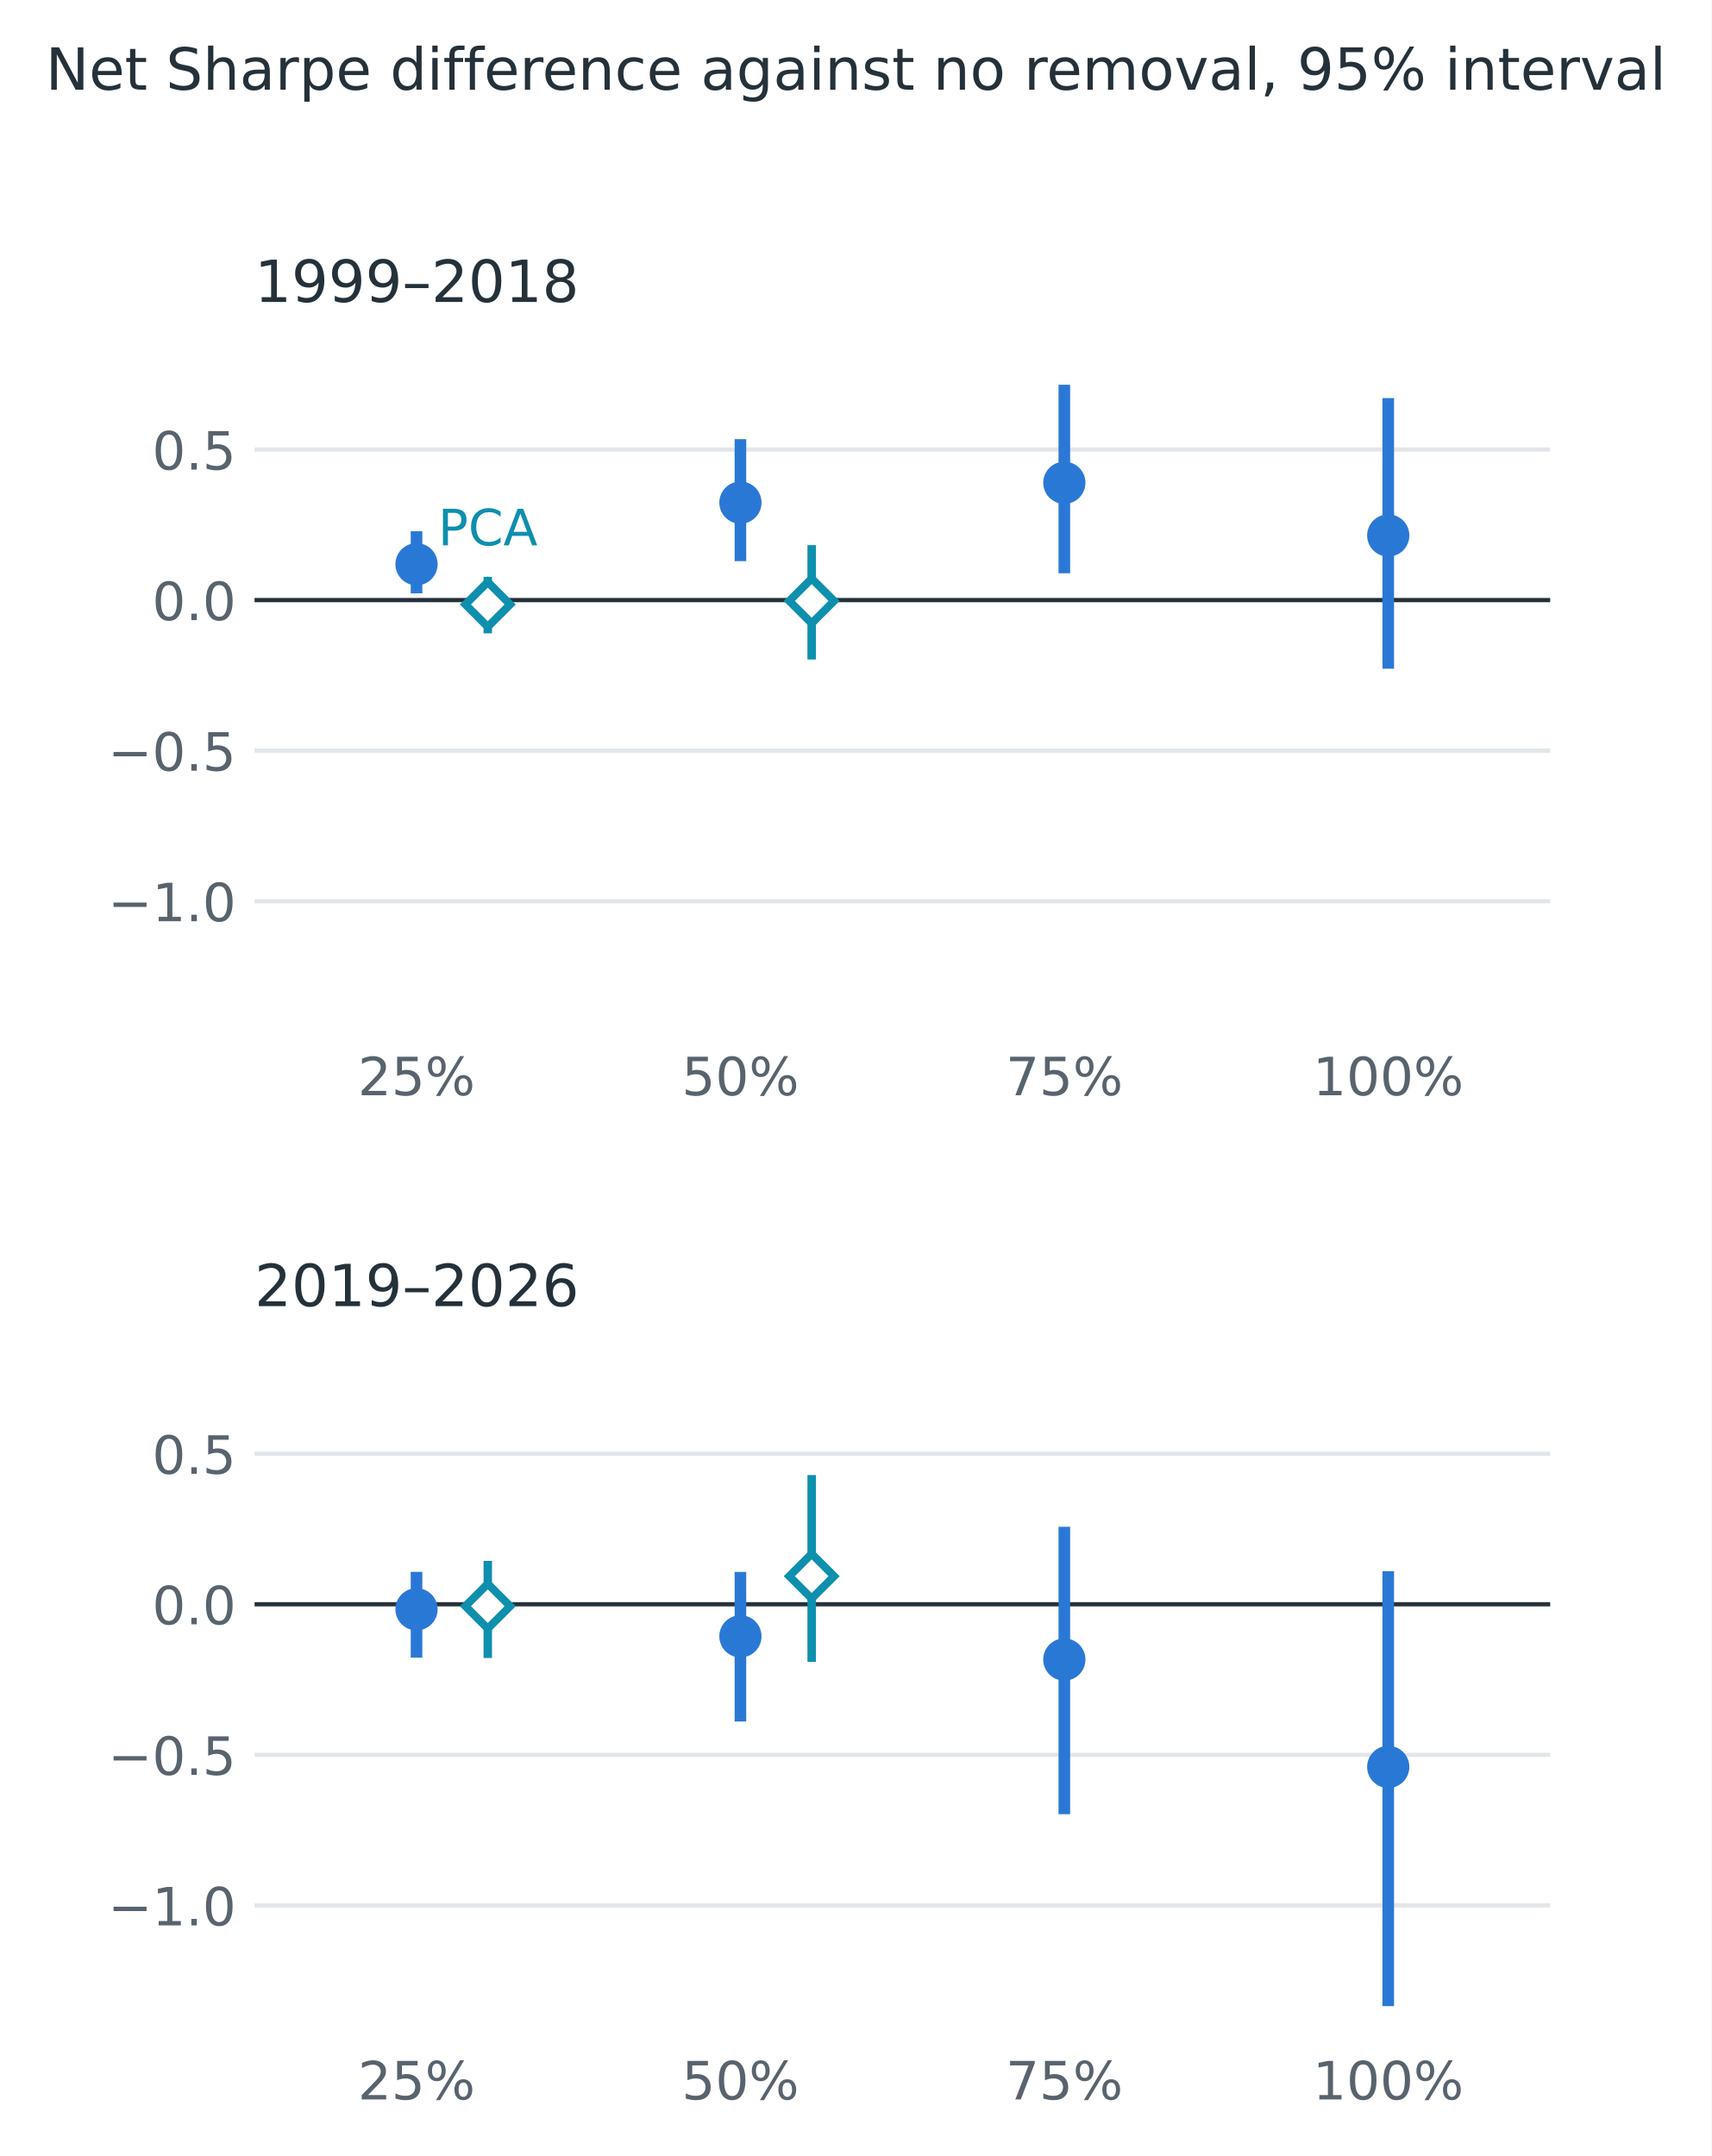
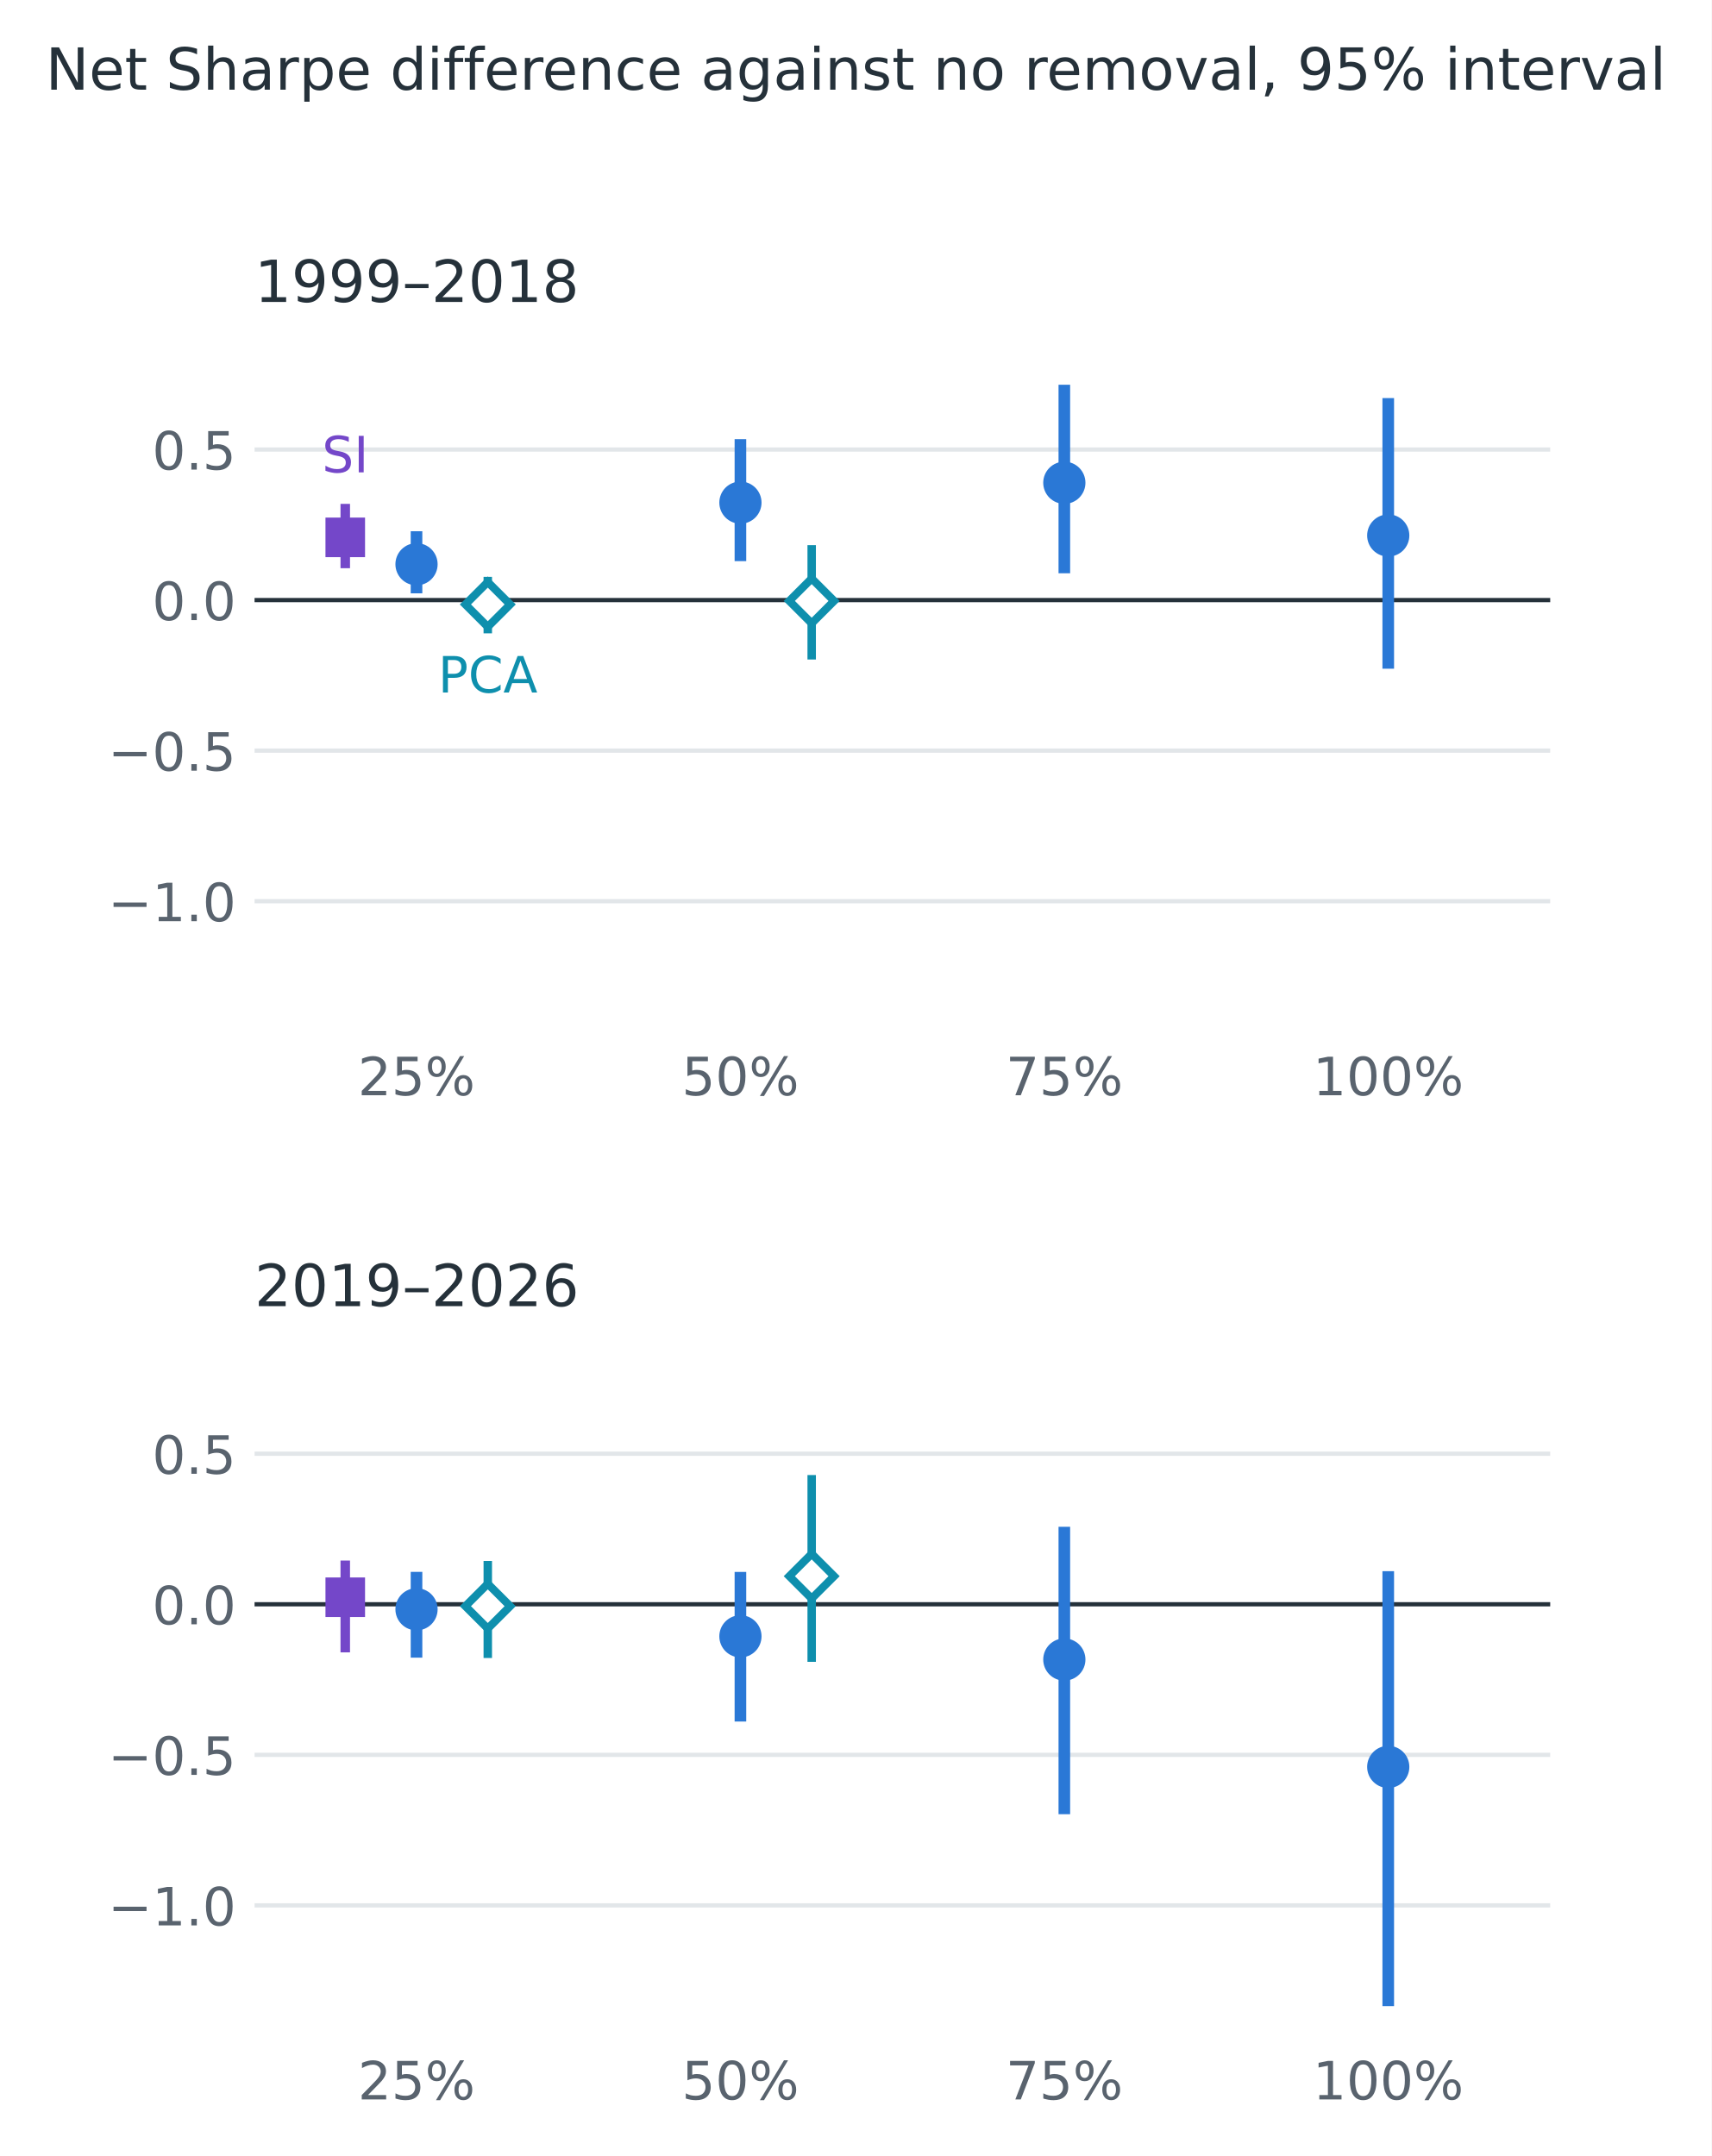
<svg xmlns="http://www.w3.org/2000/svg" xmlns:xlink="http://www.w3.org/1999/xlink" width="324.33pt" height="408.592pt" viewBox="0 0 324.33 408.592" version="1.1">
  <defs>
    <style type="text/css">*{stroke-linejoin: round; stroke-linecap: butt}</style>
  </defs>
  <g id="figure_1">
    <g id="patch_1">
      <path d="M 0 408.592 L 324.33 408.592 L 324.33 0 L 0 0 z " style="fill: #ffffff" />
    </g>
    <g id="axes_1">
      <g id="patch_2">
        <path d="M 48.24 196.468 L 293.76 196.468 L 293.76 65.222 L 48.24 65.222 z " style="fill: #ffffff" />
      </g>
      <g id="matplotlib.axis_1">
        <g id="xtick_1">
          <g id="line2d_1" />
          <g id="text_1">
            <text style="fill: #59636e; font: 10px 'DejaVu Sans', 'Arial', sans-serif; text-anchor: middle" x="78.93" y="207.566" transform="rotate(-0 78.93 207.5661)">25%</text>
          </g>
        </g>
        <g id="xtick_2">
          <g id="line2d_2" />
          <g id="text_2">
            <text style="fill: #59636e; font: 10px 'DejaVu Sans', 'Arial', sans-serif; text-anchor: middle" x="140.31" y="207.566" transform="rotate(-0 140.31 207.5661)">50%</text>
          </g>
        </g>
        <g id="xtick_3">
          <g id="line2d_3" />
          <g id="text_3">
            <text style="fill: #59636e; font: 10px 'DejaVu Sans', 'Arial', sans-serif; text-anchor: middle" x="201.69" y="207.566" transform="rotate(-0 201.69 207.5661)">75%</text>
          </g>
        </g>
        <g id="xtick_4">
          <g id="line2d_4" />
          <g id="text_4">
            <text style="fill: #59636e; font: 10px 'DejaVu Sans', 'Arial', sans-serif; text-anchor: middle" x="263.07" y="207.566" transform="rotate(-0 263.07 207.5661)">100%</text>
          </g>
        </g>
      </g>
      <g id="matplotlib.axis_2">
        <g id="ytick_1">
          <g id="line2d_5">
            <path d="M 48.24 170.789 L 293.76 170.789 " clip-path="url(#p7be1d6097a)" style="fill: none; stroke: #e2e6e9; stroke-width: 0.8; stroke-linecap: square" />
          </g>
          <g id="line2d_6" />
          <g id="text_5">
            <text style="fill: #59636e; font: 10px 'DejaVu Sans', 'Arial', sans-serif; text-anchor: end" x="44.74" y="174.588" transform="rotate(-0 44.74 174.5884)">−1.0</text>
          </g>
        </g>
        <g id="ytick_2">
          <g id="line2d_7">
            <path d="M 48.24 142.257 L 293.76 142.257 " clip-path="url(#p7be1d6097a)" style="fill: none; stroke: #e2e6e9; stroke-width: 0.8; stroke-linecap: square" />
          </g>
          <g id="line2d_8" />
          <g id="text_6">
            <text style="fill: #59636e; font: 10px 'DejaVu Sans', 'Arial', sans-serif; text-anchor: end" x="44.74" y="146.057" transform="rotate(-0 44.74 146.0567)">−0.5</text>
          </g>
        </g>
        <g id="ytick_3">
          <g id="line2d_9">
            <path d="M 48.24 113.726 L 293.76 113.726 " clip-path="url(#p7be1d6097a)" style="fill: none; stroke: #e2e6e9; stroke-width: 0.8; stroke-linecap: square" />
          </g>
          <g id="line2d_10" />
          <g id="text_7">
            <text style="fill: #59636e; font: 10px 'DejaVu Sans', 'Arial', sans-serif; text-anchor: end" x="44.74" y="117.525" transform="rotate(-0 44.74 117.525)">0.0</text>
          </g>
        </g>
        <g id="ytick_4">
          <g id="line2d_11">
            <path d="M 48.24 85.194 L 293.76 85.194 " clip-path="url(#p7be1d6097a)" style="fill: none; stroke: #e2e6e9; stroke-width: 0.8; stroke-linecap: square" />
          </g>
          <g id="line2d_12" />
          <g id="text_8">
            <text style="fill: #59636e; font: 10px 'DejaVu Sans', 'Arial', sans-serif; text-anchor: end" x="44.74" y="88.993" transform="rotate(-0 44.74 88.99333)">0.5</text>
          </g>
        </g>
      </g>
      <g id="line2d_13">
        <path d="M 48.24 113.726 L 293.76 113.726 " clip-path="url(#p7be1d6097a)" style="fill: none; stroke: #25313a; stroke-width: 0.8; stroke-linecap: square" />
      </g>
      <g id="LineCollection_1">
        <path d="M 78.93 112.443 L 78.93 100.677 " clip-path="url(#p7be1d6097a)" style="fill: none; stroke: #2a78d6; stroke-width: 2.2" />
      </g>
      <g id="LineCollection_2">
        <path d="M 140.31 106.347 L 140.31 83.225 " clip-path="url(#p7be1d6097a)" style="fill: none; stroke: #2a78d6; stroke-width: 2.2" />
      </g>
      <g id="LineCollection_3">
        <path d="M 201.69 108.637 L 201.69 72.919 " clip-path="url(#p7be1d6097a)" style="fill: none; stroke: #2a78d6; stroke-width: 2.2" />
      </g>
      <g id="LineCollection_4">
        <path d="M 263.07 126.73 L 263.07 75.438 " clip-path="url(#p7be1d6097a)" style="fill: none; stroke: #2a78d6; stroke-width: 2.2" />
      </g>
      <g id="LineCollection_5">
        <path d="M 92.434 120.033 L 92.434 109.314 " clip-path="url(#p7be1d6097a)" style="fill: none; stroke: #0e8fad; stroke-width: 1.6" />
      </g>
      <g id="LineCollection_6">
        <path d="M 153.814 124.981 L 153.814 103.309 " clip-path="url(#p7be1d6097a)" style="fill: none; stroke: #0e8fad; stroke-width: 1.6" />
      </g>
+       <g id="LineCollection_7">
+         <path d="M 65.426 107.681 L 65.426 95.495 " clip-path="url(#p7be1d6097a)" style="fill: none; stroke: #7447c9; stroke-width: 1.8" />
+       </g>
      <g id="line2d_14">
        <defs>
          <path id="m362eb61099" d="M 0 3.5 C 0.928 3.5 1.819 3.131 2.475 2.475 C 3.131 1.819 3.5 0.928 3.5 0 C 3.5 -0.928 3.131 -1.819 2.475 -2.475 C 1.819 -3.131 0.928 -3.5 0 -3.5 C -0.928 -3.5 -1.819 -3.131 -2.475 -2.475 C -3.131 -1.819 -3.5 -0.928 -3.5 0 C -3.5 0.928 -3.131 1.819 -2.475 2.475 C -1.819 3.131 -0.928 3.5 0 3.5 z " style="stroke: #2a78d6" />
        </defs>
        <g clip-path="url(#p7be1d6097a)">
          <use xlink:href="#m362eb61099" x="78.93" y="106.931" style="fill: #2a78d6; stroke: #2a78d6" />
        </g>
      </g>
      <g id="line2d_15">
        <g clip-path="url(#p7be1d6097a)">
          <use xlink:href="#m362eb61099" x="140.31" y="95.253" style="fill: #2a78d6; stroke: #2a78d6" />
        </g>
      </g>
      <g id="line2d_16">
        <g clip-path="url(#p7be1d6097a)">
          <use xlink:href="#m362eb61099" x="201.69" y="91.491" style="fill: #2a78d6; stroke: #2a78d6" />
        </g>
      </g>
      <g id="line2d_17">
        <g clip-path="url(#p7be1d6097a)">
          <use xlink:href="#m362eb61099" x="263.07" y="101.482" style="fill: #2a78d6; stroke: #2a78d6" />
        </g>
      </g>
      <g id="line2d_18">
        <defs>
          <path id="m59742eb202" d="M -0 4.243 L 4.243 0 L 0 -4.243 L -4.243 -0 z " style="stroke: #0e8fad; stroke-width: 1.5; stroke-linejoin: miter" />
        </defs>
        <g clip-path="url(#p7be1d6097a)">
          <use xlink:href="#m59742eb202" x="92.434" y="114.55" style="fill: #ffffff; stroke: #0e8fad; stroke-width: 1.5; stroke-linejoin: miter" />
        </g>
      </g>
      <g id="line2d_19">
        <g clip-path="url(#p7be1d6097a)">
          <use xlink:href="#m59742eb202" x="153.814" y="113.885" style="fill: #ffffff; stroke: #0e8fad; stroke-width: 1.5; stroke-linejoin: miter" />
        </g>
      </g>
+       <g id="line2d_20">
+         <defs>
+           <path id="mada6e8fa1c" d="M -3.25 3.25 L 3.25 3.25 L 3.25 -3.25 L -3.25 -3.25 z " style="stroke: #7447c9; stroke-linejoin: miter" />
+         </defs>
+         <g clip-path="url(#p7be1d6097a)">
+           <use xlink:href="#mada6e8fa1c" x="65.426" y="101.839" style="fill: #7447c9; stroke: #7447c9; stroke-linejoin: miter" />
+         </g>
+       </g>
      <g id="text_9">
-         <text style="fill: #0e8fad; font: 9.5px 'DejaVu Sans', 'Arial', sans-serif; text-anchor: middle" x="92.434" y="103.344" transform="rotate(-0 92.4336 103.3437)">PCA</text>
+         <text style="fill: #0e8fad; font: 9.5px 'DejaVu Sans', 'Arial', sans-serif; text-anchor: middle" x="92.434" y="131.246" transform="rotate(-0 92.4336 131.2461)">PCA</text>
      </g>
      <g id="text_10">
+         <text style="fill: #7447c9; font: 9.5px 'DejaVu Sans', 'Arial', sans-serif; text-anchor: middle" x="65.426" y="89.525" transform="rotate(-0 65.4264 89.52472)">SI</text>
+       </g>
+       <g id="text_11">
        <text style="fill: #25313a; font: 11px 'DejaVu Sans', 'Arial', sans-serif; text-anchor: start" x="48.24" y="57.222" transform="rotate(-0 48.24 57.22194)">1999–2018</text>
      </g>
    </g>
    <g id="axes_2">
      <g id="patch_3">
        <path d="M 48.24 386.774 L 293.76 386.774 L 293.76 255.528 L 48.24 255.528 z " style="fill: #ffffff" />
      </g>
      <g id="matplotlib.axis_3">
        <g id="xtick_5">
-           <g id="line2d_20" />
-           <g id="text_11">
-             <text style="fill: #59636e; font: 10px 'DejaVu Sans', 'Arial', sans-serif; text-anchor: middle" x="78.93" y="397.872" transform="rotate(-0 78.93 397.8724)">25%</text>
-           </g>
-         </g>
-         <g id="xtick_6">
          <g id="line2d_21" />
          <g id="text_12">
-             <text style="fill: #59636e; font: 10px 'DejaVu Sans', 'Arial', sans-serif; text-anchor: middle" x="140.31" y="397.872" transform="rotate(-0 140.31 397.8724)">50%</text>
-           </g>
-         </g>
-         <g id="xtick_7">
+             <text style="fill: #59636e; font: 10px 'DejaVu Sans', 'Arial', sans-serif; text-anchor: middle" x="78.93" y="397.872" transform="rotate(-0 78.93 397.8724)">25%</text>
+           </g>
+         </g>
+         <g id="xtick_6">
          <g id="line2d_22" />
          <g id="text_13">
-             <text style="fill: #59636e; font: 10px 'DejaVu Sans', 'Arial', sans-serif; text-anchor: middle" x="201.69" y="397.872" transform="rotate(-0 201.69 397.8724)">75%</text>
-           </g>
-         </g>
-         <g id="xtick_8">
+             <text style="fill: #59636e; font: 10px 'DejaVu Sans', 'Arial', sans-serif; text-anchor: middle" x="140.31" y="397.872" transform="rotate(-0 140.31 397.8724)">50%</text>
+           </g>
+         </g>
+         <g id="xtick_7">
          <g id="line2d_23" />
          <g id="text_14">
+             <text style="fill: #59636e; font: 10px 'DejaVu Sans', 'Arial', sans-serif; text-anchor: middle" x="201.69" y="397.872" transform="rotate(-0 201.69 397.8724)">75%</text>
+           </g>
+         </g>
+         <g id="xtick_8">
+           <g id="line2d_24" />
+           <g id="text_15">
            <text style="fill: #59636e; font: 10px 'DejaVu Sans', 'Arial', sans-serif; text-anchor: middle" x="263.07" y="397.872" transform="rotate(-0 263.07 397.8724)">100%</text>
          </g>
        </g>
      </g>
      <g id="matplotlib.axis_4">
        <g id="ytick_5">
-           <g id="line2d_24">
+           <g id="line2d_25">
            <path d="M 48.24 361.095 L 293.76 361.095 " clip-path="url(#pfc5b098d87)" style="fill: none; stroke: #e2e6e9; stroke-width: 0.8; stroke-linecap: square" />
          </g>
-           <g id="line2d_25" />
-           <g id="text_15">
+           <g id="line2d_26" />
+           <g id="text_16">
            <text style="fill: #59636e; font: 10px 'DejaVu Sans', 'Arial', sans-serif; text-anchor: end" x="44.74" y="364.895" transform="rotate(-0 44.74 364.8946)">−1.0</text>
          </g>
        </g>
        <g id="ytick_6">
-           <g id="line2d_26">
+           <g id="line2d_27">
            <path d="M 48.24 332.564 L 293.76 332.564 " clip-path="url(#pfc5b098d87)" style="fill: none; stroke: #e2e6e9; stroke-width: 0.8; stroke-linecap: square" />
          </g>
-           <g id="line2d_27" />
-           <g id="text_16">
+           <g id="line2d_28" />
+           <g id="text_17">
            <text style="fill: #59636e; font: 10px 'DejaVu Sans', 'Arial', sans-serif; text-anchor: end" x="44.74" y="336.363" transform="rotate(-0 44.74 336.363)">−0.5</text>
          </g>
        </g>
        <g id="ytick_7">
-           <g id="line2d_28">
+           <g id="line2d_29">
            <path d="M 48.24 304.032 L 293.76 304.032 " clip-path="url(#pfc5b098d87)" style="fill: none; stroke: #e2e6e9; stroke-width: 0.8; stroke-linecap: square" />
          </g>
-           <g id="line2d_29" />
-           <g id="text_17">
+           <g id="line2d_30" />
+           <g id="text_18">
            <text style="fill: #59636e; font: 10px 'DejaVu Sans', 'Arial', sans-serif; text-anchor: end" x="44.74" y="307.831" transform="rotate(-0 44.74 307.8313)">0.0</text>
          </g>
        </g>
        <g id="ytick_8">
-           <g id="line2d_30">
+           <g id="line2d_31">
            <path d="M 48.24 275.5 L 293.76 275.5 " clip-path="url(#pfc5b098d87)" style="fill: none; stroke: #e2e6e9; stroke-width: 0.8; stroke-linecap: square" />
          </g>
-           <g id="line2d_31" />
-           <g id="text_18">
+           <g id="line2d_32" />
+           <g id="text_19">
            <text style="fill: #59636e; font: 10px 'DejaVu Sans', 'Arial', sans-serif; text-anchor: end" x="44.74" y="279.3" transform="rotate(-0 44.74 279.2996)">0.5</text>
          </g>
        </g>
      </g>
-       <g id="line2d_32">
+       <g id="line2d_33">
        <path d="M 48.24 304.032 L 293.76 304.032 " clip-path="url(#pfc5b098d87)" style="fill: none; stroke: #25313a; stroke-width: 0.8; stroke-linecap: square" />
      </g>
-       <g id="LineCollection_7">
+       <g id="LineCollection_8">
        <path d="M 78.93 314.152 L 78.93 297.889 " clip-path="url(#pfc5b098d87)" style="fill: none; stroke: #2a78d6; stroke-width: 2.2" />
      </g>
-       <g id="LineCollection_8">
+       <g id="LineCollection_9">
        <path d="M 140.31 326.249 L 140.31 297.904 " clip-path="url(#pfc5b098d87)" style="fill: none; stroke: #2a78d6; stroke-width: 2.2" />
      </g>
-       <g id="LineCollection_9">
+       <g id="LineCollection_10">
        <path d="M 201.69 343.822 L 201.69 289.352 " clip-path="url(#pfc5b098d87)" style="fill: none; stroke: #2a78d6; stroke-width: 2.2" />
      </g>
-       <g id="LineCollection_10">
+       <g id="LineCollection_11">
        <path d="M 263.07 380.183 L 263.07 297.756 " clip-path="url(#pfc5b098d87)" style="fill: none; stroke: #2a78d6; stroke-width: 2.2" />
      </g>
-       <g id="LineCollection_11">
+       <g id="LineCollection_12">
        <path d="M 92.434 314.215 L 92.434 295.819 " clip-path="url(#pfc5b098d87)" style="fill: none; stroke: #0e8fad; stroke-width: 1.6" />
      </g>
-       <g id="LineCollection_12">
+       <g id="LineCollection_13">
        <path d="M 153.814 314.939 L 153.814 279.54 " clip-path="url(#pfc5b098d87)" style="fill: none; stroke: #0e8fad; stroke-width: 1.6" />
      </g>
-       <g id="line2d_33">
+       <g id="LineCollection_14">
+         <path d="M 65.426 313.141 L 65.426 295.746 " clip-path="url(#pfc5b098d87)" style="fill: none; stroke: #7447c9; stroke-width: 1.8" />
+       </g>
+       <g id="line2d_34">
        <g clip-path="url(#pfc5b098d87)">
          <use xlink:href="#m362eb61099" x="78.93" y="304.983" style="fill: #2a78d6; stroke: #2a78d6" />
        </g>
      </g>
-       <g id="line2d_34">
+       <g id="line2d_35">
        <g clip-path="url(#pfc5b098d87)">
          <use xlink:href="#m362eb61099" x="140.31" y="310.107" style="fill: #2a78d6; stroke: #2a78d6" />
        </g>
      </g>
-       <g id="line2d_35">
+       <g id="line2d_36">
        <g clip-path="url(#pfc5b098d87)">
          <use xlink:href="#m362eb61099" x="201.69" y="314.505" style="fill: #2a78d6; stroke: #2a78d6" />
        </g>
      </g>
-       <g id="line2d_36">
+       <g id="line2d_37">
        <g clip-path="url(#pfc5b098d87)">
          <use xlink:href="#m362eb61099" x="263.07" y="334.854" style="fill: #2a78d6; stroke: #2a78d6" />
        </g>
      </g>
-       <g id="line2d_37">
+       <g id="line2d_38">
        <g clip-path="url(#pfc5b098d87)">
          <use xlink:href="#m59742eb202" x="92.434" y="304.393" style="fill: #ffffff; stroke: #0e8fad; stroke-width: 1.5; stroke-linejoin: miter" />
        </g>
      </g>
-       <g id="line2d_38">
+       <g id="line2d_39">
        <g clip-path="url(#pfc5b098d87)">
          <use xlink:href="#m59742eb202" x="153.814" y="298.711" style="fill: #ffffff; stroke: #0e8fad; stroke-width: 1.5; stroke-linejoin: miter" />
        </g>
      </g>
-       <g id="text_19">
+       <g id="line2d_40">
+         <g clip-path="url(#pfc5b098d87)">
+           <use xlink:href="#mada6e8fa1c" x="65.426" y="302.702" style="fill: #7447c9; stroke: #7447c9; stroke-linejoin: miter" />
+         </g>
+       </g>
+       <g id="text_20">
        <text style="fill: #25313a; font: 11px 'DejaVu Sans', 'Arial', sans-serif; text-anchor: start" x="48.24" y="247.528" transform="rotate(-0 48.24 247.5282)">2019–2026</text>
      </g>
    </g>
-     <g id="text_20">
+     <g id="text_21">
      <text style="fill: #25313a; font: 11px 'DejaVu Sans', 'Arial', sans-serif; text-anchor: start" x="8.64" y="16.998" transform="rotate(-0 8.64 16.99828)">Net Sharpe difference against no removal, 95% interval</text>
    </g>
  </g>
  <defs>
    <clipPath id="p7be1d6097a">
      <rect x="48.24" y="65.222" width="245.52" height="131.246" />
    </clipPath>
    <clipPath id="pfc5b098d87">
      <rect x="48.24" y="255.528" width="245.52" height="131.246" />
    </clipPath>
  </defs>
</svg>
